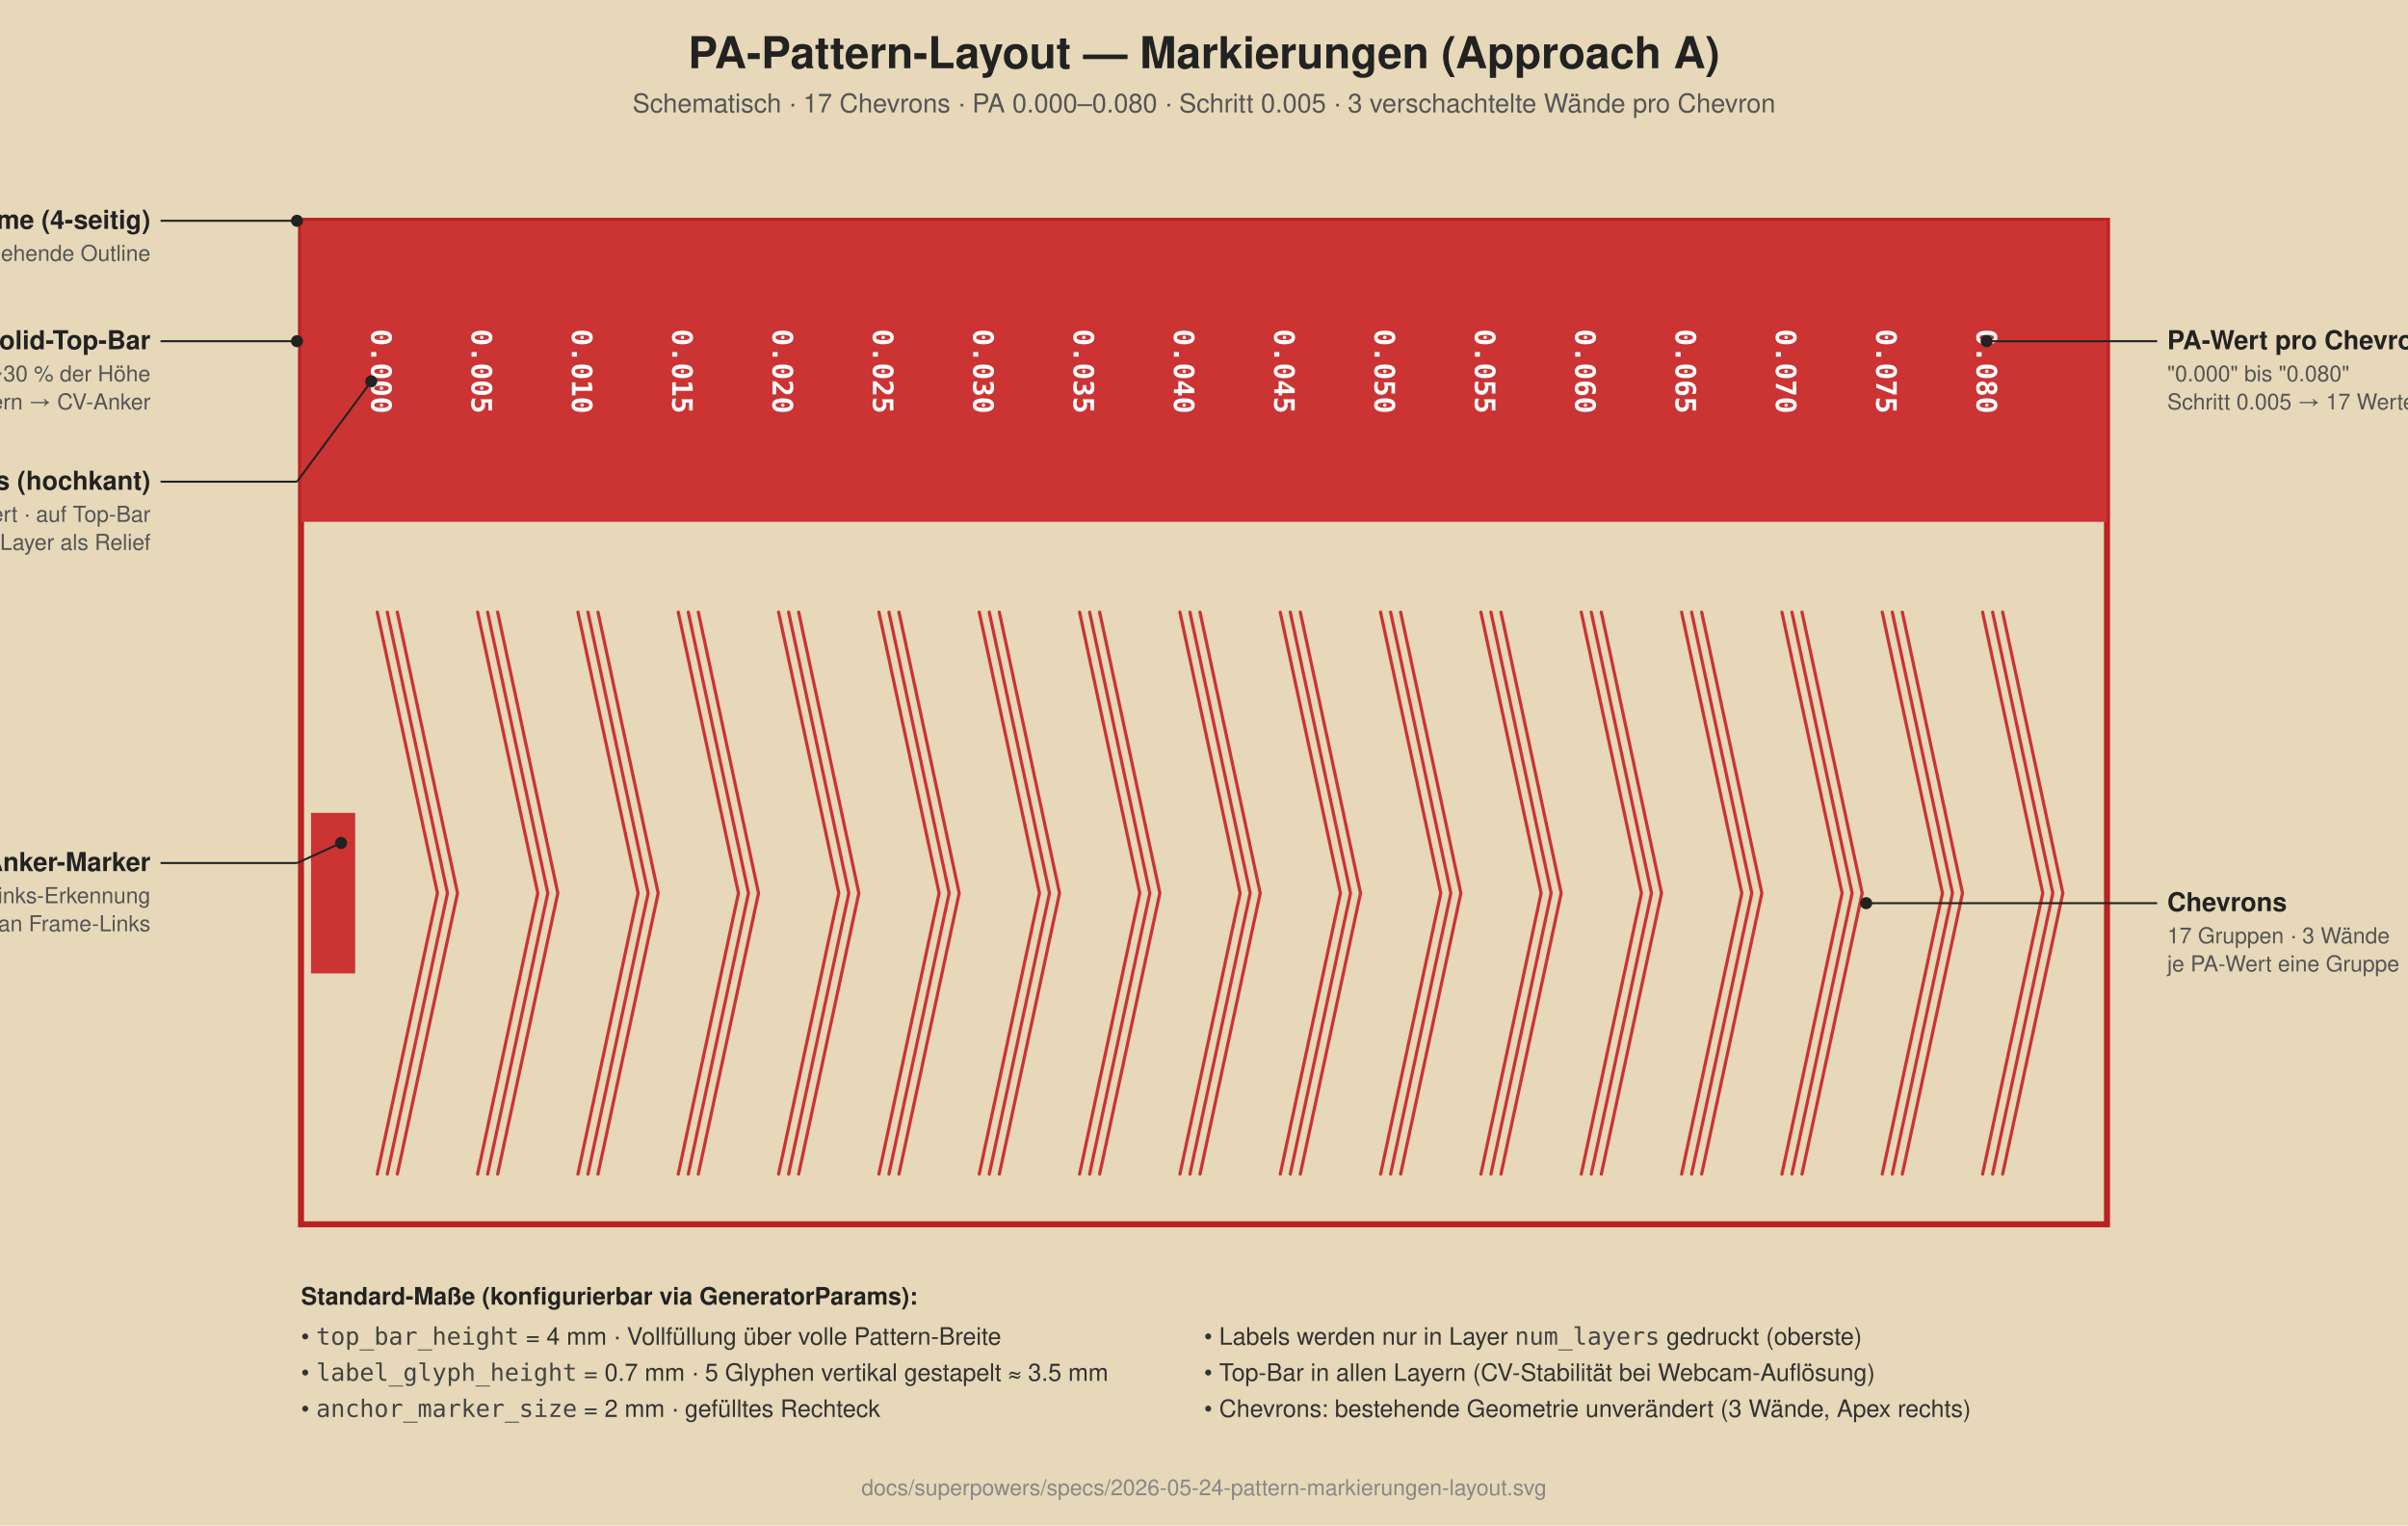
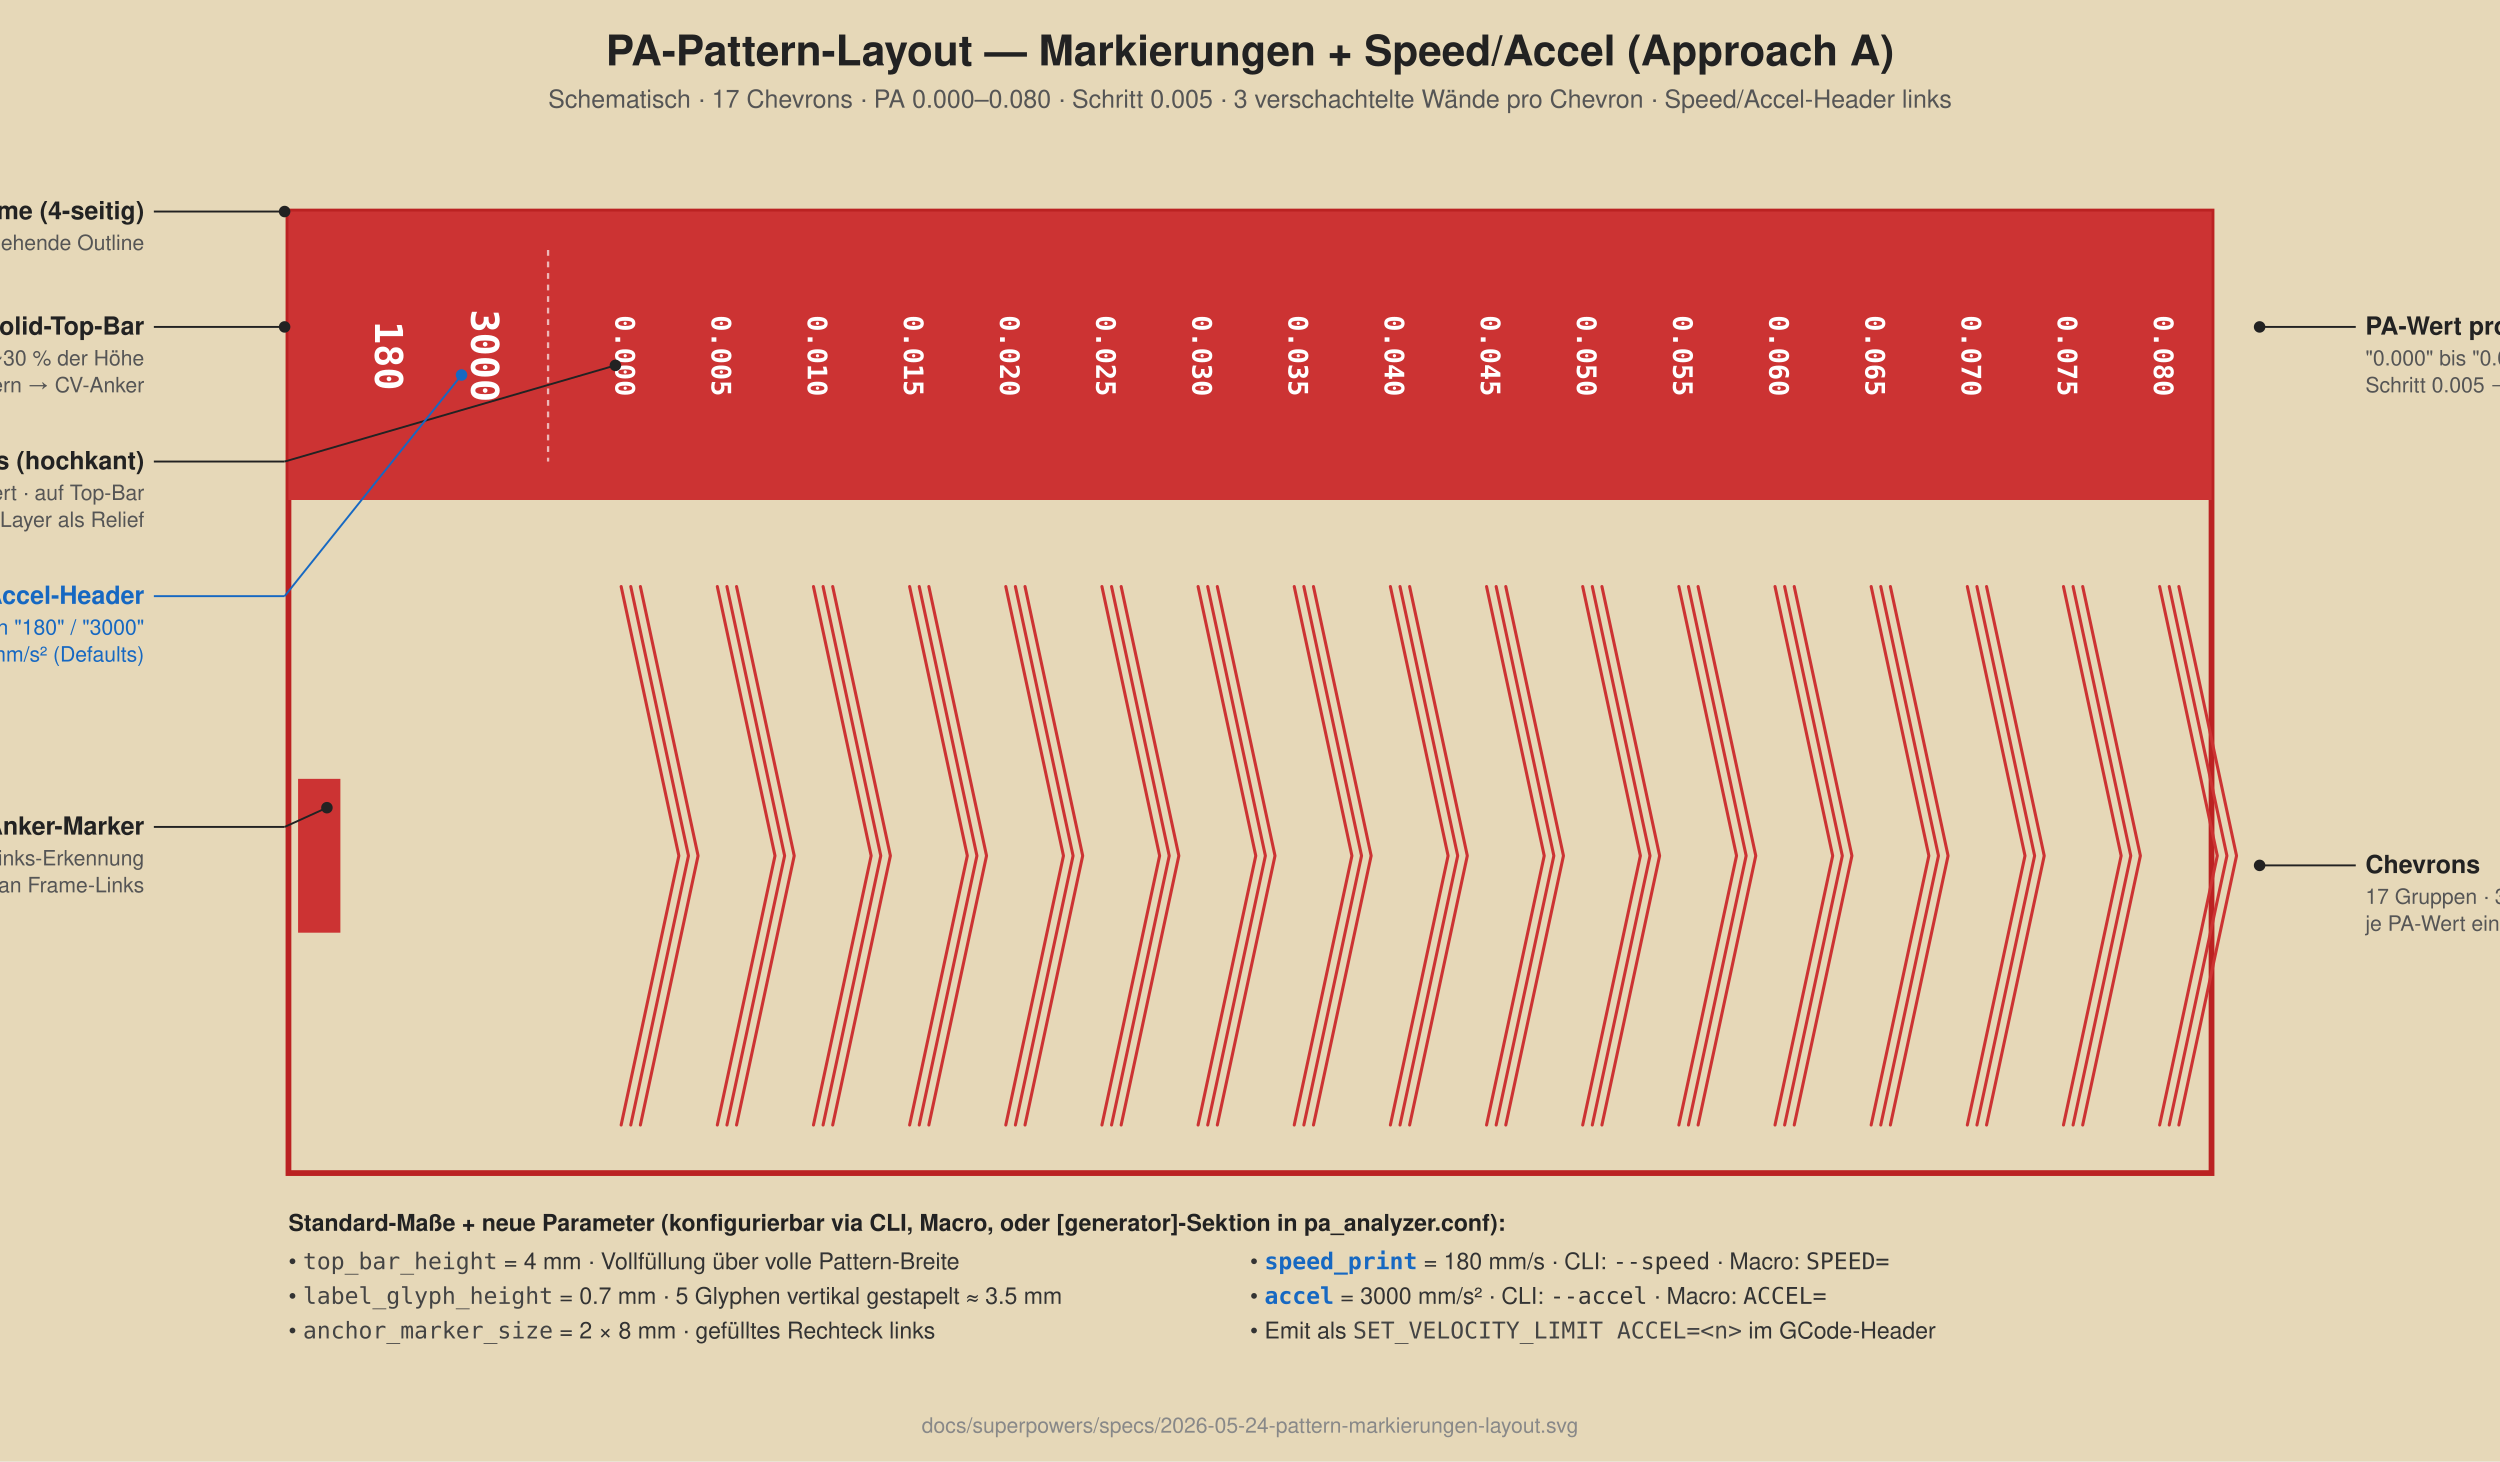
- <svg xmlns="http://www.w3.org/2000/svg" viewBox="0 0 1200 760" font-family="Helvetica, Arial, sans-serif">
-   <rect width="1200" height="760" fill="#e6d8b8" />
-   <text x="600" y="34" text-anchor="middle" font-size="22" font-weight="bold" fill="#222">PA-Pattern-Layout — Markierungen (Approach A)</text>
-   <text x="600" y="56" text-anchor="middle" font-size="13" fill="#555">Schematisch · 17 Chevrons · PA 0.000–0.080 · Schritt 0.005 · 3 verschachtelte Wände pro Chevron</text>
+ <svg xmlns="http://www.w3.org/2000/svg" viewBox="0 0 1300 760" font-family="Helvetica, Arial, sans-serif">
+   <rect width="1300" height="760" fill="#e6d8b8" />
+   <text x="650" y="34" text-anchor="middle" font-size="22" font-weight="bold" fill="#222">PA-Pattern-Layout — Markierungen + Speed/Accel (Approach A)</text>
+   <text x="650" y="56" text-anchor="middle" font-size="13" fill="#555">Schematisch · 17 Chevrons · PA 0.000–0.080 · Schritt 0.005 · 3 verschachtelte Wände pro Chevron · Speed/Accel-Header links</text>
  <g transform="translate(150, 110)">
-     <rect x="0" y="0" width="900" height="500" fill="none" stroke="#b22" stroke-width="3" />
-     <rect x="0" y="0" width="900" height="150" fill="#c33" />
+     <rect x="0" y="0" width="1000" height="500" fill="none" stroke="#b22" stroke-width="3" />
+     <rect x="0" y="0" width="1000" height="150" fill="#c33" />
+     <line x1="135" y1="20" x2="135" y2="130" stroke="#fff" stroke-width="1.2" stroke-dasharray="3,3" opacity="0.65" />
+     <g font-size="20" font-weight="bold" fill="#fff" text-anchor="middle" font-family="Consolas, monospace">
+       <text x="45" y="75" transform="rotate(90, 45, 75)">180</text>
+       <text x="95" y="75" transform="rotate(90, 95, 75)">3000</text>
+     </g>
    <g font-size="14" font-weight="bold" fill="#fff" text-anchor="middle" font-family="Consolas, monospace">
-       <text x="35" y="75" transform="rotate(90, 35, 75)">0.000</text>
-       <text x="85" y="75" transform="rotate(90, 85, 75)">0.005</text>
-       <text x="135" y="75" transform="rotate(90, 135, 75)">0.010</text>
-       <text x="185" y="75" transform="rotate(90, 185, 75)">0.015</text>
-       <text x="235" y="75" transform="rotate(90, 235, 75)">0.020</text>
-       <text x="285" y="75" transform="rotate(90, 285, 75)">0.025</text>
-       <text x="335" y="75" transform="rotate(90, 335, 75)">0.030</text>
-       <text x="385" y="75" transform="rotate(90, 385, 75)">0.035</text>
-       <text x="435" y="75" transform="rotate(90, 435, 75)">0.040</text>
-       <text x="485" y="75" transform="rotate(90, 485, 75)">0.045</text>
-       <text x="535" y="75" transform="rotate(90, 535, 75)">0.050</text>
-       <text x="585" y="75" transform="rotate(90, 585, 75)">0.055</text>
-       <text x="635" y="75" transform="rotate(90, 635, 75)">0.060</text>
-       <text x="685" y="75" transform="rotate(90, 685, 75)">0.065</text>
-       <text x="735" y="75" transform="rotate(90, 735, 75)">0.070</text>
-       <text x="785" y="75" transform="rotate(90, 785, 75)">0.075</text>
-       <text x="835" y="75" transform="rotate(90, 835, 75)">0.080</text>
+       <text x="170" y="75" transform="rotate(90, 170, 75)">0.000</text>
+       <text x="220" y="75" transform="rotate(90, 220, 75)">0.005</text>
+       <text x="270" y="75" transform="rotate(90, 270, 75)">0.010</text>
+       <text x="320" y="75" transform="rotate(90, 320, 75)">0.015</text>
+       <text x="370" y="75" transform="rotate(90, 370, 75)">0.020</text>
+       <text x="420" y="75" transform="rotate(90, 420, 75)">0.025</text>
+       <text x="470" y="75" transform="rotate(90, 470, 75)">0.030</text>
+       <text x="520" y="75" transform="rotate(90, 520, 75)">0.035</text>
+       <text x="570" y="75" transform="rotate(90, 570, 75)">0.040</text>
+       <text x="620" y="75" transform="rotate(90, 620, 75)">0.045</text>
+       <text x="670" y="75" transform="rotate(90, 670, 75)">0.050</text>
+       <text x="720" y="75" transform="rotate(90, 720, 75)">0.055</text>
+       <text x="770" y="75" transform="rotate(90, 770, 75)">0.060</text>
+       <text x="820" y="75" transform="rotate(90, 820, 75)">0.065</text>
+       <text x="870" y="75" transform="rotate(90, 870, 75)">0.070</text>
+       <text x="920" y="75" transform="rotate(90, 920, 75)">0.075</text>
+       <text x="970" y="75" transform="rotate(90, 970, 75)">0.080</text>
    </g>
    <rect x="5" y="295" width="22" height="80" fill="#c33" />
    <g stroke="#c33" stroke-width="1.6" fill="none" stroke-linecap="round" stroke-linejoin="round">
-       <path d="M 38,195 L 68,335 L 38,475" />
-       <path d="M 43,195 L 73,335 L 43,475" />
-       <path d="M 48,195 L 78,335 L 48,475" />
-       <path d="M 88,195 L 118,335 L 88,475" />
-       <path d="M 93,195 L 123,335 L 93,475" />
-       <path d="M 98,195 L 128,335 L 98,475" />
-       <path d="M 138,195 L 168,335 L 138,475" />
-       <path d="M 143,195 L 173,335 L 143,475" />
-       <path d="M 148,195 L 178,335 L 148,475" />
-       <path d="M 188,195 L 218,335 L 188,475" />
-       <path d="M 193,195 L 223,335 L 193,475" />
-       <path d="M 198,195 L 228,335 L 198,475" />
-       <path d="M 238,195 L 268,335 L 238,475" />
-       <path d="M 243,195 L 273,335 L 243,475" />
-       <path d="M 248,195 L 278,335 L 248,475" />
-       <path d="M 288,195 L 318,335 L 288,475" />
-       <path d="M 293,195 L 323,335 L 293,475" />
-       <path d="M 298,195 L 328,335 L 298,475" />
-       <path d="M 338,195 L 368,335 L 338,475" />
-       <path d="M 343,195 L 373,335 L 343,475" />
-       <path d="M 348,195 L 378,335 L 348,475" />
-       <path d="M 388,195 L 418,335 L 388,475" />
-       <path d="M 393,195 L 423,335 L 393,475" />
-       <path d="M 398,195 L 428,335 L 398,475" />
-       <path d="M 438,195 L 468,335 L 438,475" />
-       <path d="M 443,195 L 473,335 L 443,475" />
-       <path d="M 448,195 L 478,335 L 448,475" />
-       <path d="M 488,195 L 518,335 L 488,475" />
-       <path d="M 493,195 L 523,335 L 493,475" />
-       <path d="M 498,195 L 528,335 L 498,475" />
-       <path d="M 538,195 L 568,335 L 538,475" />
-       <path d="M 543,195 L 573,335 L 543,475" />
-       <path d="M 548,195 L 578,335 L 548,475" />
-       <path d="M 588,195 L 618,335 L 588,475" />
-       <path d="M 593,195 L 623,335 L 593,475" />
-       <path d="M 598,195 L 628,335 L 598,475" />
-       <path d="M 638,195 L 668,335 L 638,475" />
-       <path d="M 643,195 L 673,335 L 643,475" />
-       <path d="M 648,195 L 678,335 L 648,475" />
-       <path d="M 688,195 L 718,335 L 688,475" />
-       <path d="M 693,195 L 723,335 L 693,475" />
-       <path d="M 698,195 L 728,335 L 698,475" />
-       <path d="M 738,195 L 768,335 L 738,475" />
-       <path d="M 743,195 L 773,335 L 743,475" />
-       <path d="M 748,195 L 778,335 L 748,475" />
-       <path d="M 788,195 L 818,335 L 788,475" />
-       <path d="M 793,195 L 823,335 L 793,475" />
-       <path d="M 798,195 L 828,335 L 798,475" />
-       <path d="M 838,195 L 868,335 L 838,475" />
-       <path d="M 843,195 L 873,335 L 843,475" />
-       <path d="M 848,195 L 878,335 L 848,475" />
+       <path d="M 173,195 L 203,335 L 173,475" />
+       <path d="M 178,195 L 208,335 L 178,475" />
+       <path d="M 183,195 L 213,335 L 183,475" />
+       <path d="M 223,195 L 253,335 L 223,475" />
+       <path d="M 228,195 L 258,335 L 228,475" />
+       <path d="M 233,195 L 263,335 L 233,475" />
+       <path d="M 273,195 L 303,335 L 273,475" />
+       <path d="M 278,195 L 308,335 L 278,475" />
+       <path d="M 283,195 L 313,335 L 283,475" />
+       <path d="M 323,195 L 353,335 L 323,475" />
+       <path d="M 328,195 L 358,335 L 328,475" />
+       <path d="M 333,195 L 363,335 L 333,475" />
+       <path d="M 373,195 L 403,335 L 373,475" />
+       <path d="M 378,195 L 408,335 L 378,475" />
+       <path d="M 383,195 L 413,335 L 383,475" />
+       <path d="M 423,195 L 453,335 L 423,475" />
+       <path d="M 428,195 L 458,335 L 428,475" />
+       <path d="M 433,195 L 463,335 L 433,475" />
+       <path d="M 473,195 L 503,335 L 473,475" />
+       <path d="M 478,195 L 508,335 L 478,475" />
+       <path d="M 483,195 L 513,335 L 483,475" />
+       <path d="M 523,195 L 553,335 L 523,475" />
+       <path d="M 528,195 L 558,335 L 528,475" />
+       <path d="M 533,195 L 563,335 L 533,475" />
+       <path d="M 573,195 L 603,335 L 573,475" />
+       <path d="M 578,195 L 608,335 L 578,475" />
+       <path d="M 583,195 L 613,335 L 583,475" />
+       <path d="M 623,195 L 653,335 L 623,475" />
+       <path d="M 628,195 L 658,335 L 628,475" />
+       <path d="M 633,195 L 663,335 L 633,475" />
+       <path d="M 673,195 L 703,335 L 673,475" />
+       <path d="M 678,195 L 708,335 L 678,475" />
+       <path d="M 683,195 L 713,335 L 683,475" />
+       <path d="M 723,195 L 753,335 L 723,475" />
+       <path d="M 728,195 L 758,335 L 728,475" />
+       <path d="M 733,195 L 763,335 L 733,475" />
+       <path d="M 773,195 L 803,335 L 773,475" />
+       <path d="M 778,195 L 808,335 L 778,475" />
+       <path d="M 783,195 L 813,335 L 783,475" />
+       <path d="M 823,195 L 853,335 L 823,475" />
+       <path d="M 828,195 L 858,335 L 828,475" />
+       <path d="M 833,195 L 863,335 L 833,475" />
+       <path d="M 873,195 L 903,335 L 873,475" />
+       <path d="M 878,195 L 908,335 L 878,475" />
+       <path d="M 883,195 L 913,335 L 883,475" />
+       <path d="M 923,195 L 953,335 L 923,475" />
+       <path d="M 928,195 L 958,335 L 928,475" />
+       <path d="M 933,195 L 963,335 L 933,475" />
+       <path d="M 973,195 L 1003,335 L 973,475" />
+       <path d="M 978,195 L 1008,335 L 978,475" />
+       <path d="M 983,195 L 1013,335 L 983,475" />
    </g>
  </g>
  <g font-size="13" fill="#222">
    <line x1="80" y1="110" x2="148" y2="110" stroke="#222" stroke-width="1" />
    <circle cx="148" cy="110" r="3" fill="#222" />
    <text x="75" y="114" text-anchor="end" font-weight="bold">Frame (4-seitig)</text>
    <text x="75" y="130" text-anchor="end" fill="#555" font-size="11">durchgehende Outline</text>
    <line x1="80" y1="170" x2="148" y2="170" stroke="#222" stroke-width="1" />
    <circle cx="148" cy="170" r="3" fill="#222" />
    <text x="75" y="174" text-anchor="end" font-weight="bold">Solid-Top-Bar</text>
    <text x="75" y="190" text-anchor="end" fill="#555" font-size="11">Vollfüllung · ~30 % der Höhe</text>
    <text x="75" y="204" text-anchor="end" fill="#555" font-size="11">in allen Layern → CV-Anker</text>
    <line x1="80" y1="240" x2="148" y2="240" stroke="#222" stroke-width="1" />
-     <line x1="148" y1="240" x2="185" y2="190" stroke="#222" stroke-width="1" />
-     <circle cx="185" cy="190" r="3" fill="#222" />
+     <line x1="148" y1="240" x2="320" y2="190" stroke="#222" stroke-width="1" />
+     <circle cx="320" cy="190" r="3" fill="#222" />
    <text x="75" y="244" text-anchor="end" font-weight="bold">PA-Labels (hochkant)</text>
    <text x="75" y="260" text-anchor="end" fill="#555" font-size="11">90° rotiert · auf Top-Bar</text>
    <text x="75" y="274" text-anchor="end" fill="#555" font-size="11">in oberster Layer als Relief</text>
+     <line x1="80" y1="310" x2="148" y2="310" stroke="#1668c2" stroke-width="1" />
+     <line x1="148" y1="310" x2="240" y2="195" stroke="#1668c2" stroke-width="1" />
+     <circle cx="240" cy="195" r="3" fill="#1668c2" />
+     <text x="75" y="314" text-anchor="end" font-weight="bold" fill="#1668c2">Speed/Accel-Header</text>
+     <text x="75" y="330" text-anchor="end" fill="#1668c2" font-size="11">2 Spalten "180" / "3000"</text>
+     <text x="75" y="344" text-anchor="end" fill="#1668c2" font-size="11">mm/s und mm/s² (Defaults)</text>
    <line x1="80" y1="430" x2="148" y2="430" stroke="#222" stroke-width="1" />
    <line x1="148" y1="430" x2="170" y2="420" stroke="#222" stroke-width="1" />
    <circle cx="170" cy="420" r="3" fill="#222" />
    <text x="75" y="434" text-anchor="end" font-weight="bold">Anker-Marker</text>
    <text x="75" y="450" text-anchor="end" fill="#555" font-size="11">eindeutige Links-Erkennung</text>
    <text x="75" y="464" text-anchor="end" fill="#555" font-size="11">2 × 8 mm, an Frame-Links</text>
-     <line x1="1075" y1="450" x2="930" y2="450" stroke="#222" stroke-width="1" />
-     <circle cx="930" cy="450" r="3" fill="#222" />
-     <text x="1080" y="454" font-weight="bold">Chevrons</text>
-     <text x="1080" y="470" fill="#555" font-size="11">17 Gruppen · 3 Wände</text>
-     <text x="1080" y="484" fill="#555" font-size="11">je PA-Wert eine Gruppe</text>
-     <line x1="1075" y1="170" x2="990" y2="170" stroke="#222" stroke-width="1" />
-     <circle cx="990" cy="170" r="3" fill="#222" />
-     <text x="1080" y="174" font-weight="bold">PA-Wert pro Chevron</text>
-     <text x="1080" y="190" fill="#555" font-size="11">"0.000" bis "0.080"</text>
-     <text x="1080" y="204" fill="#555" font-size="11">Schritt 0.005 → 17 Werte</text>
+     <line x1="1225" y1="450" x2="1175" y2="450" stroke="#222" stroke-width="1" />
+     <circle cx="1175" cy="450" r="3" fill="#222" />
+     <text x="1230" y="454" font-weight="bold">Chevrons</text>
+     <text x="1230" y="470" fill="#555" font-size="11">17 Gruppen · 3 Wände</text>
+     <text x="1230" y="484" fill="#555" font-size="11">je PA-Wert eine Gruppe</text>
+     <line x1="1225" y1="170" x2="1175" y2="170" stroke="#222" stroke-width="1" />
+     <circle cx="1175" cy="170" r="3" fill="#222" />
+     <text x="1230" y="174" font-weight="bold">PA-Wert pro Chevron</text>
+     <text x="1230" y="190" fill="#555" font-size="11">"0.000" bis "0.080"</text>
+     <text x="1230" y="204" fill="#555" font-size="11">Schritt 0.005 → 17 Werte</text>
  </g>
-   <g transform="translate(150, 650)" font-size="12" fill="#333">
-     <text x="0" y="0" font-weight="bold" fill="#222">Standard-Maße (konfigurierbar via GeneratorParams):</text>
+   <g transform="translate(150, 640)" font-size="12" fill="#333">
+     <text x="0" y="0" font-weight="bold" fill="#222">Standard-Maße + neue Parameter (konfigurierbar via CLI, Macro, oder [generator]-Sektion in pa_analyzer.conf):</text>
    <text x="0" y="20">• <tspan font-family="Consolas, monospace" fill="#444">top_bar_height</tspan> = 4 mm · Vollfüllung über volle Pattern-Breite</text>
    <text x="0" y="38">• <tspan font-family="Consolas, monospace" fill="#444">label_glyph_height</tspan> = 0.7 mm · 5 Glyphen vertikal gestapelt ≈ 3.5 mm</text>
-     <text x="0" y="56">• <tspan font-family="Consolas, monospace" fill="#444">anchor_marker_size</tspan> = 2 mm · gefülltes Rechteck</text>
-     <text x="450" y="20">• Labels werden nur in Layer <tspan font-family="Consolas, monospace" fill="#444">num_layers</tspan> gedruckt (oberste)</text>
-     <text x="450" y="38">• Top-Bar in allen Layern (CV-Stabilität bei Webcam-Auflösung)</text>
-     <text x="450" y="56">• Chevrons: bestehende Geometrie unverändert (3 Wände, Apex rechts)</text>
+     <text x="0" y="56">• <tspan font-family="Consolas, monospace" fill="#444">anchor_marker_size</tspan> = 2 × 8 mm · gefülltes Rechteck links</text>
+     <text x="500" y="20">• <tspan font-family="Consolas, monospace" fill="#1668c2" font-weight="bold">speed_print</tspan> = 180 mm/s · CLI: <tspan font-family="Consolas, monospace">--speed</tspan> · Macro: <tspan font-family="Consolas, monospace">SPEED=</tspan>
+     </text>
+     <text x="500" y="38">• <tspan font-family="Consolas, monospace" fill="#1668c2" font-weight="bold">accel</tspan> = 3000 mm/s² · CLI: <tspan font-family="Consolas, monospace">--accel</tspan> · Macro: <tspan font-family="Consolas, monospace">ACCEL=</tspan>
+     </text>
+     <text x="500" y="56">• Emit als <tspan font-family="Consolas, monospace" fill="#444">SET_VELOCITY_LIMIT ACCEL=&lt;n&gt;</tspan> im GCode-Header</text>
  </g>
-   <text x="600" y="745" text-anchor="middle" font-size="11" fill="#888">docs/superpowers/specs/2026-05-24-pattern-markierungen-layout.svg</text>
+   <text x="650" y="745" text-anchor="middle" font-size="11" fill="#888">docs/superpowers/specs/2026-05-24-pattern-markierungen-layout.svg</text>
</svg>
